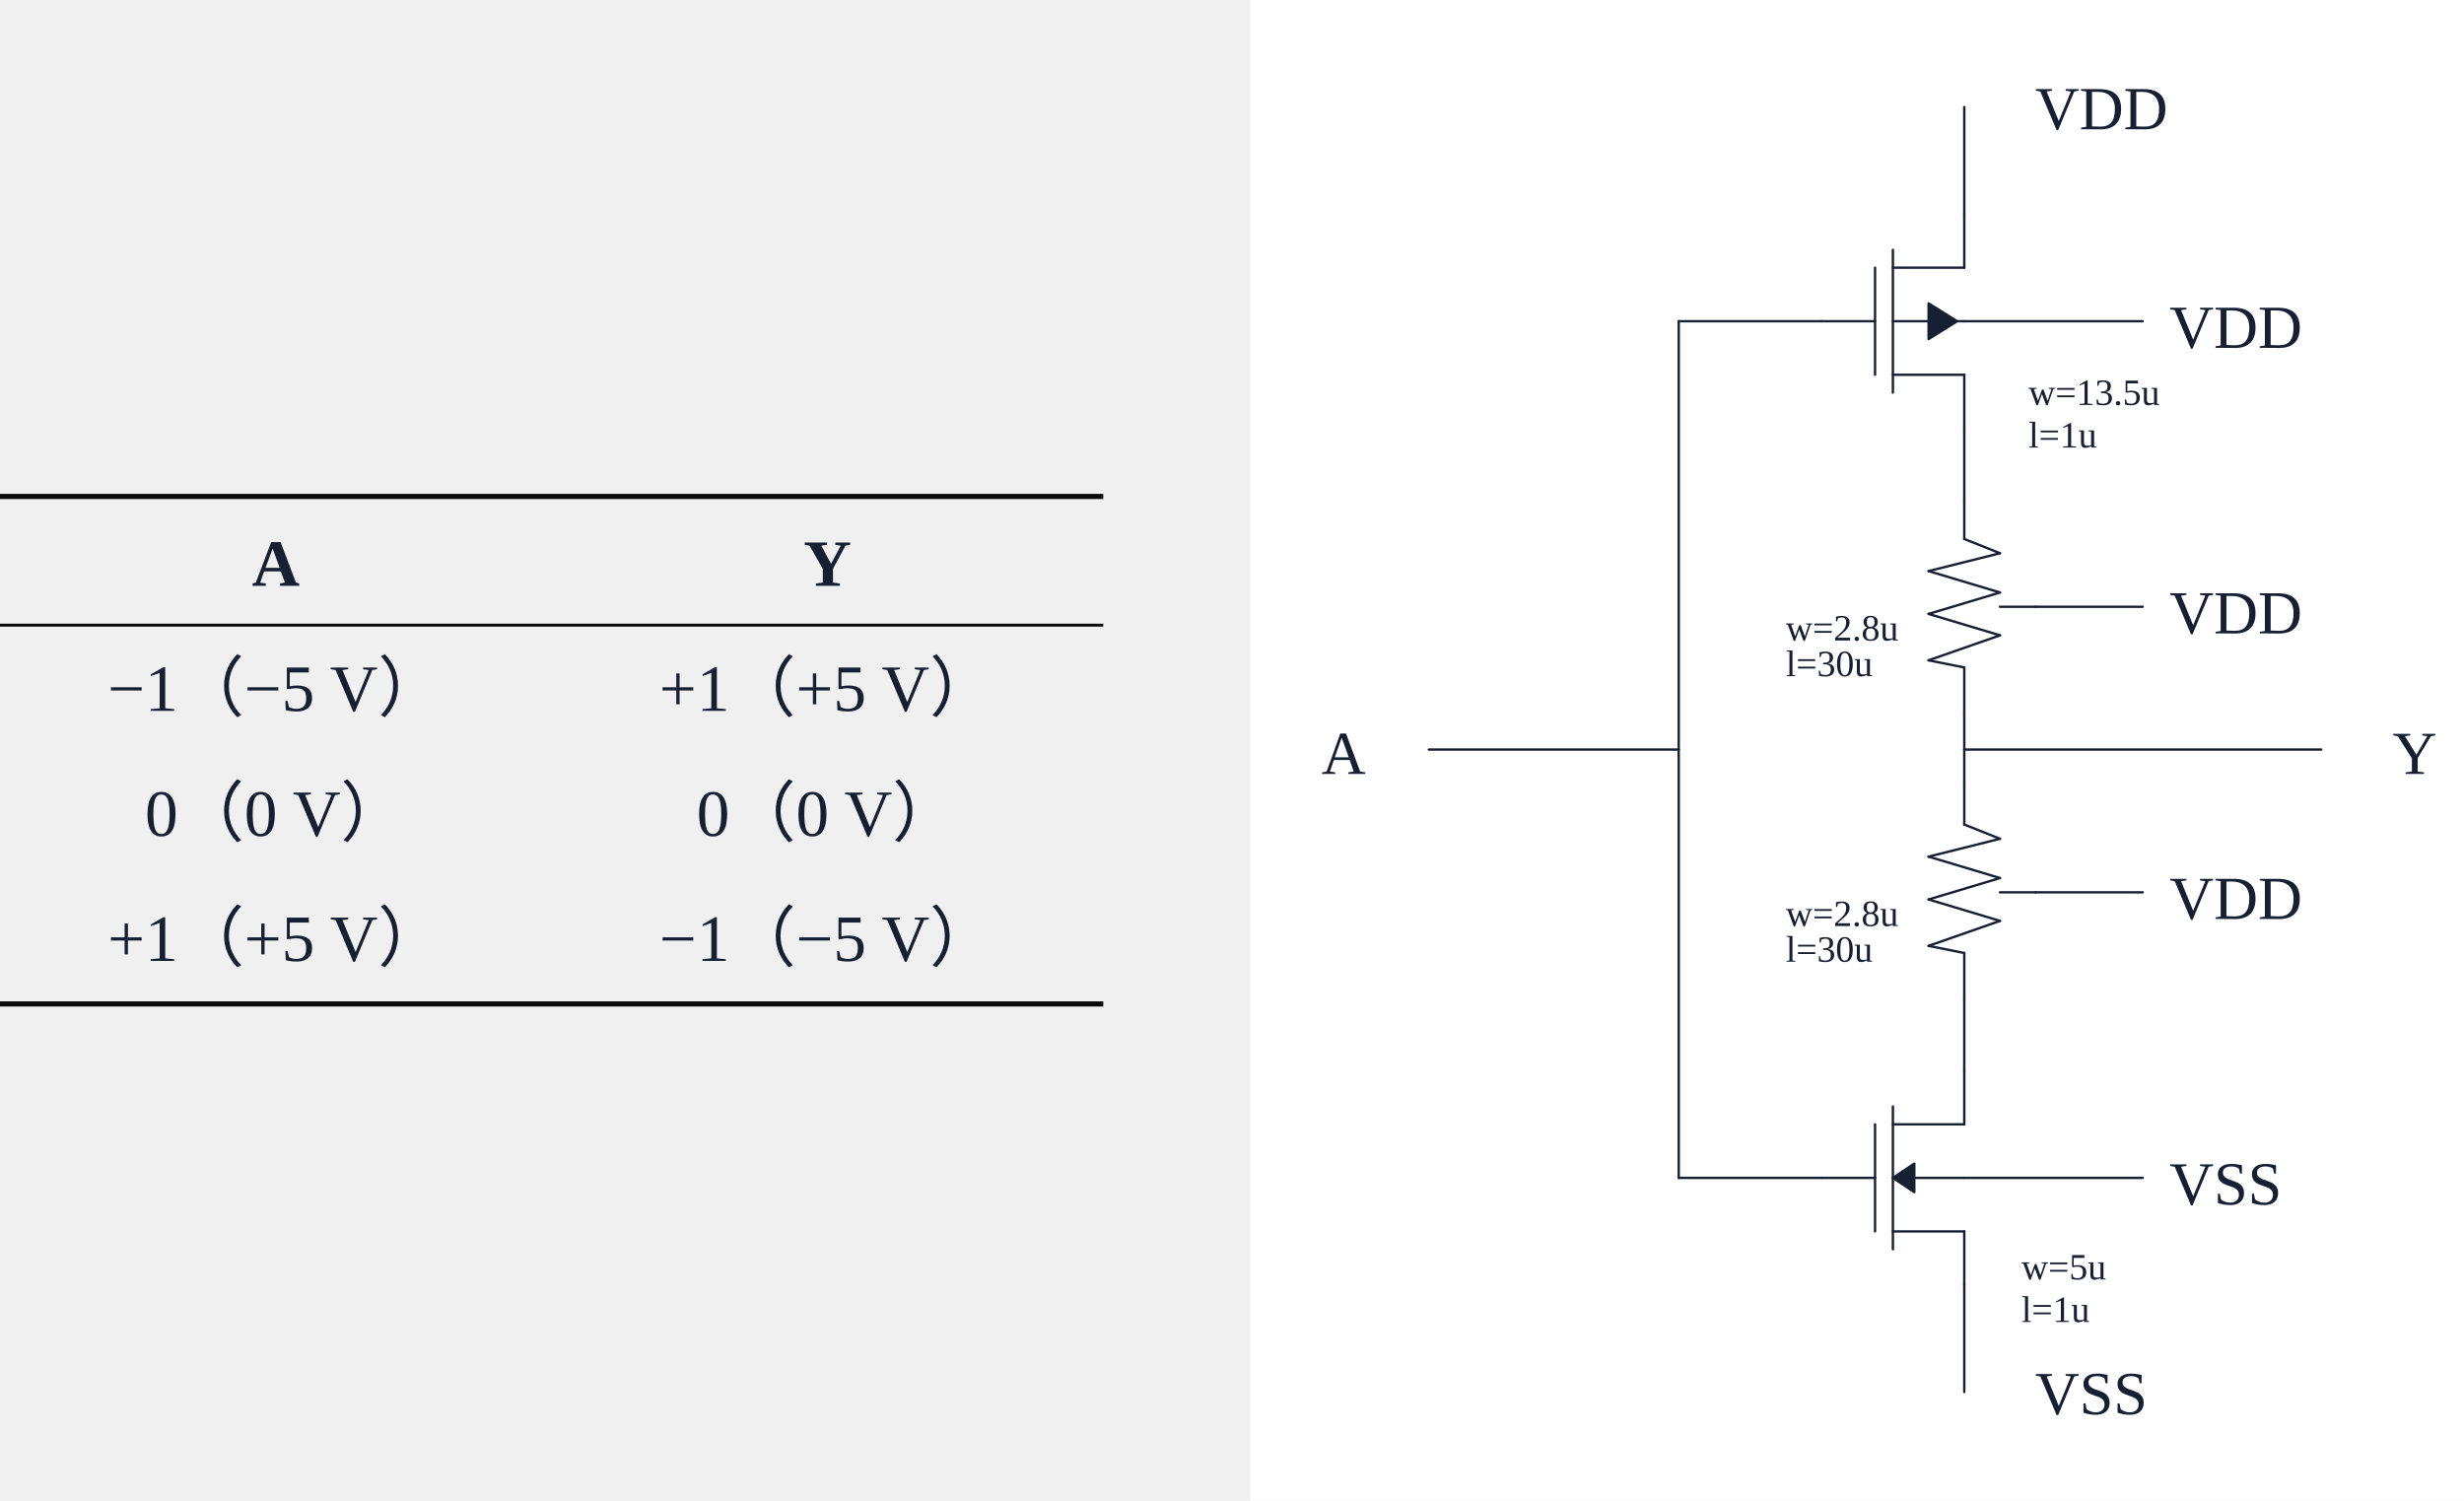
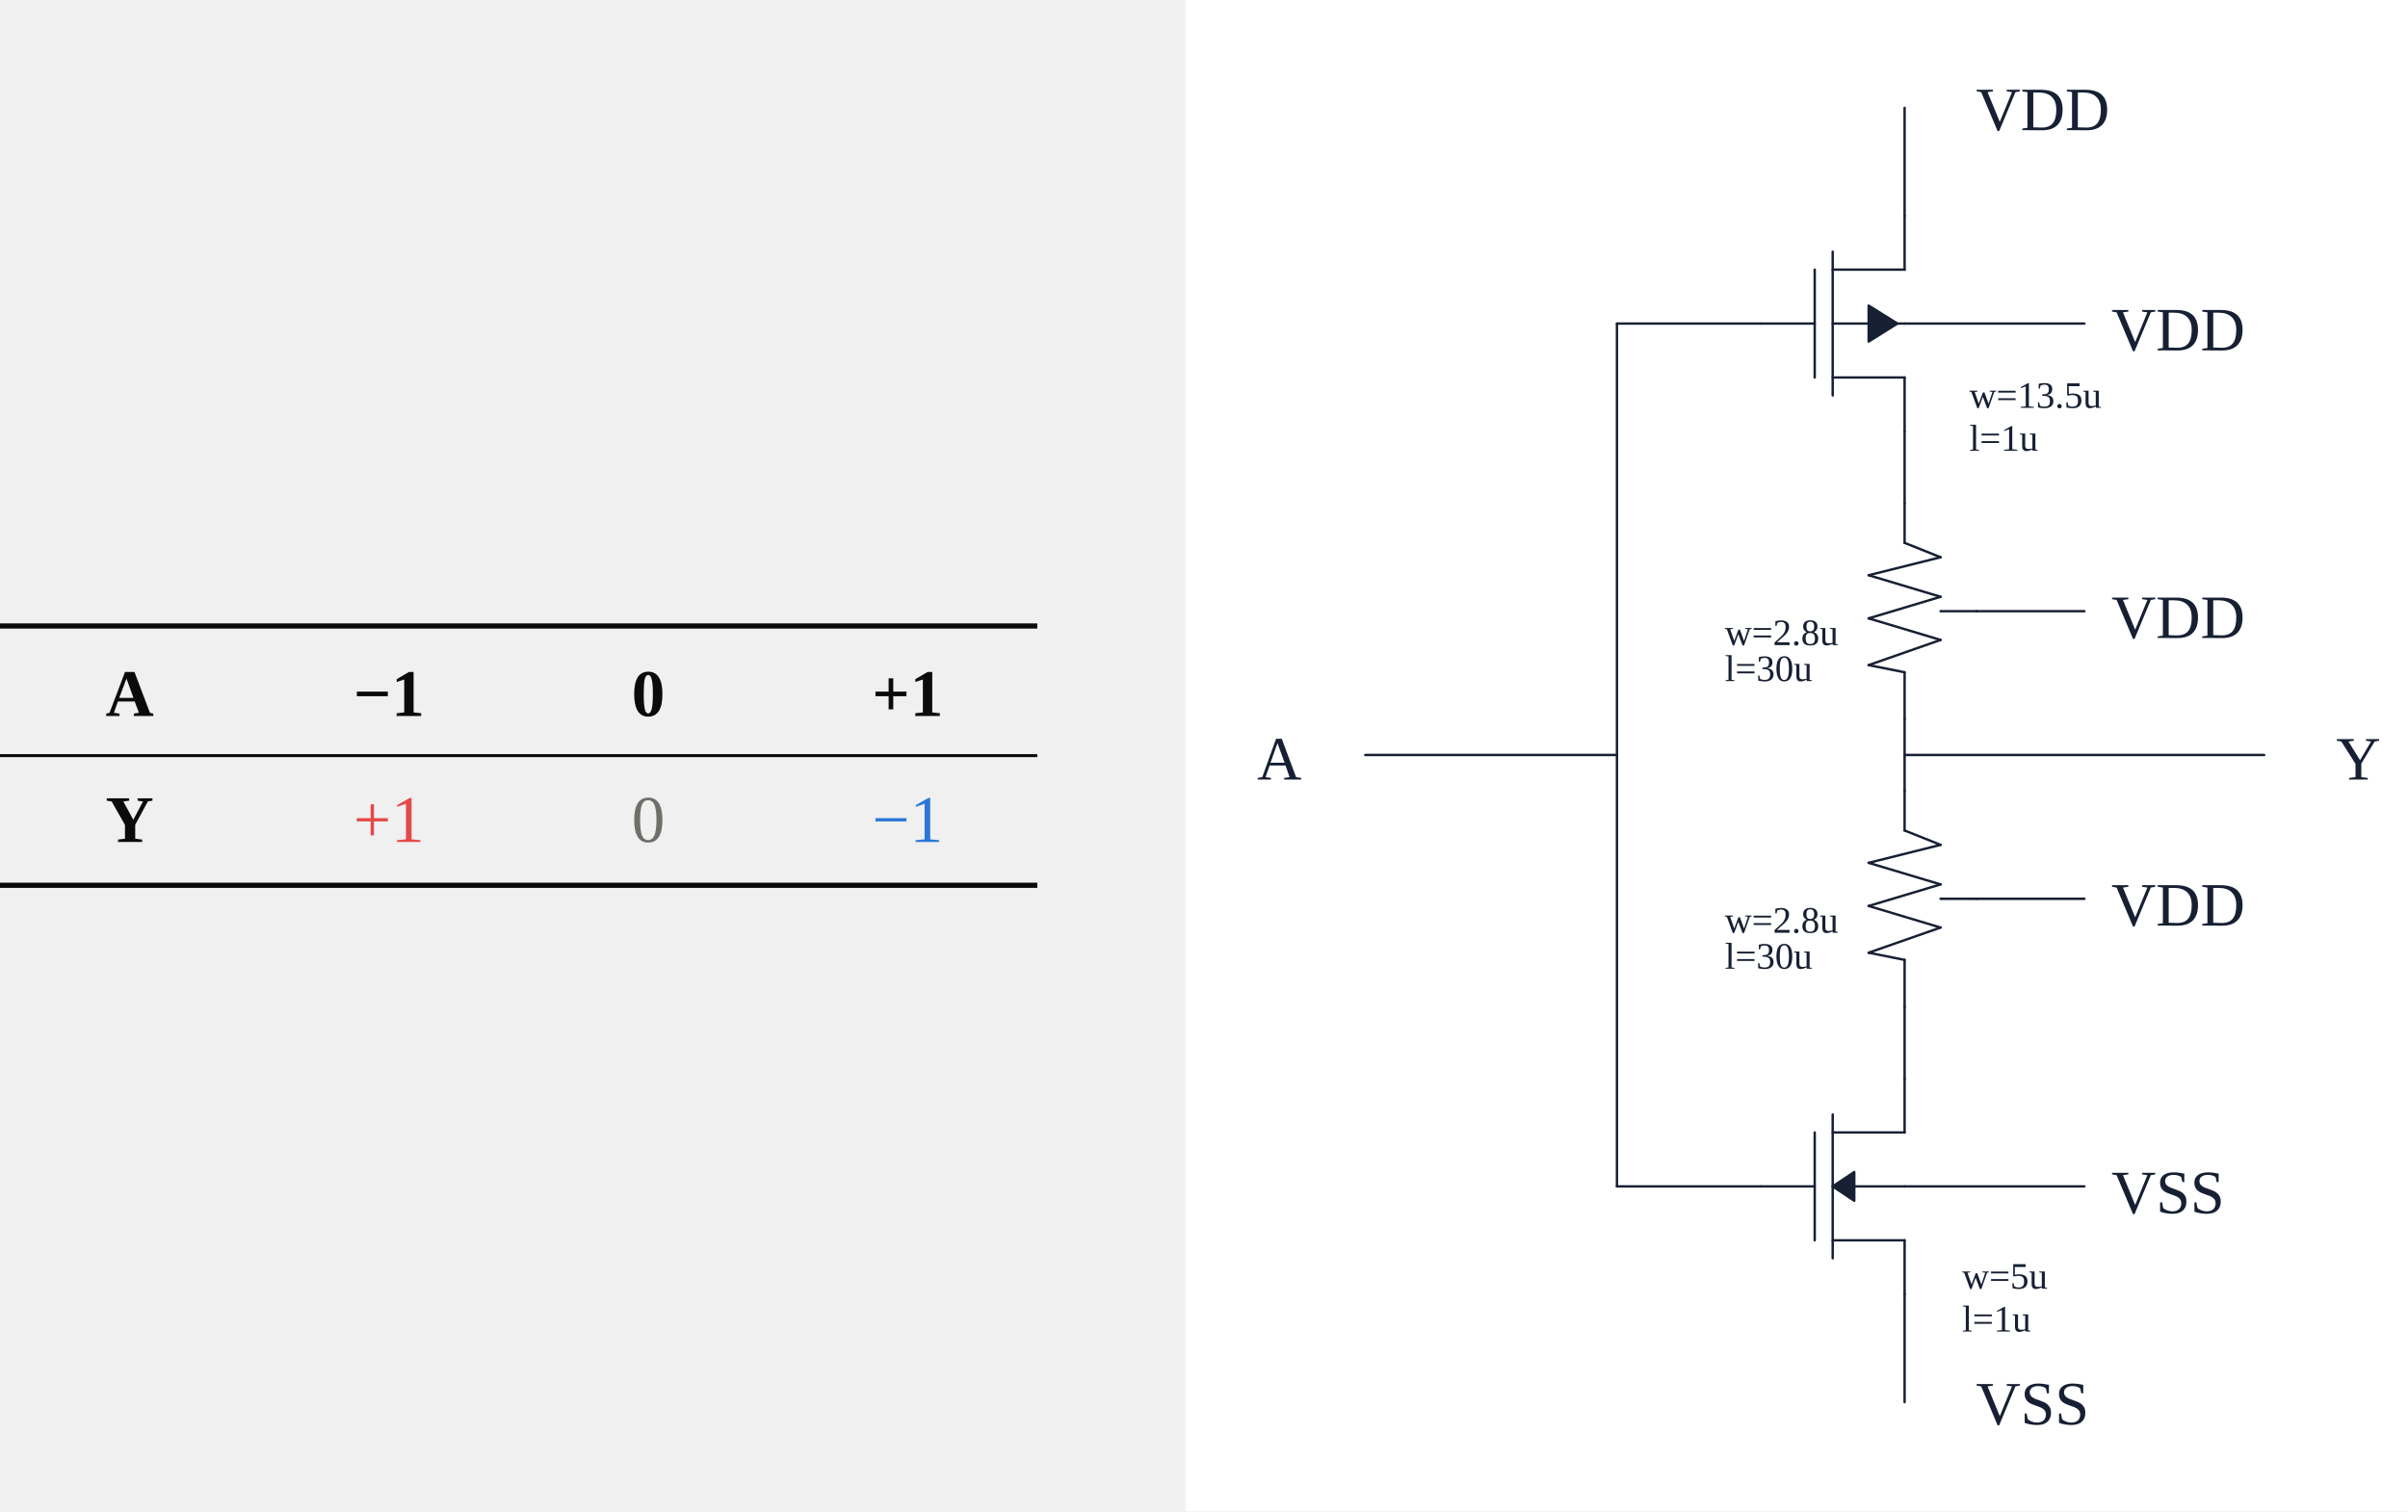
- <svg xmlns="http://www.w3.org/2000/svg" width="670" height="408" viewBox="0 0 670 408" font-family="Times New Roman, Times, Nimbus Roman, Liberation Serif, Noto Serif JP, Hiragino Mincho ProN, serif">
-   <g transform="translate(0,134.0)">
-     <path d="M0,1 H300 M0,139 H300" stroke="#0b0b0b" stroke-width="1.4" />
-     <path d="M0,36 H300" stroke="#0b0b0b" stroke-width=".8" />
-     <text x="75.0" y="25.3" font-size="18" text-anchor="middle" fill="#0b0b0b" font-weight="700">A</text>
-     <text x="225.0" y="25.3" font-size="18" text-anchor="middle" fill="#0b0b0b" font-weight="700">Y</text>
-     <text x="75.0" y="59.3" font-size="18" text-anchor="middle" fill="#0b0b0b">−1（−5 V）</text>
-     <text x="225.0" y="59.3" font-size="18" text-anchor="middle" fill="#0b0b0b">+1（+5 V）</text>
-     <text x="75.0" y="93.3" font-size="18" text-anchor="middle" fill="#0b0b0b">0（0 V）</text>
-     <text x="225.0" y="93.3" font-size="18" text-anchor="middle" fill="#0b0b0b">0（0 V）</text>
-     <text x="75.0" y="127.3" font-size="18" text-anchor="middle" fill="#0b0b0b">+1（+5 V）</text>
-     <text x="225.0" y="127.3" font-size="18" text-anchor="middle" fill="#0b0b0b">−1（−5 V）</text>
+ <svg xmlns="http://www.w3.org/2000/svg" width="650" height="408" viewBox="0 0 650 408" font-family="Times New Roman, Times, Nimbus Roman, Liberation Serif, Noto Serif JP, Hiragino Mincho ProN, serif">
+   <g transform="translate(0,168.0)">
+     <path d="M0,1 H280 M0,71 H280" stroke="#0b0b0b" stroke-width="1.4" />
+     <path d="M0,36 H280" stroke="#0b0b0b" stroke-width=".8" />
+     <text x="35.0" y="25.3" font-size="18" text-anchor="middle" fill="#0b0b0b" font-weight="700">A</text>
+     <text x="105.0" y="25.3" font-size="18" text-anchor="middle" fill="#0b0b0b" font-weight="700">−1</text>
+     <text x="175.0" y="25.3" font-size="18" text-anchor="middle" fill="#0b0b0b" font-weight="700">0</text>
+     <text x="245.0" y="25.3" font-size="18" text-anchor="middle" fill="#0b0b0b" font-weight="700">+1</text>
+     <text x="35.0" y="59.3" font-size="18" text-anchor="middle" fill="#0b0b0b" font-weight="700">Y</text>
+     <text x="105.0" y="59.3" font-size="18" text-anchor="middle" fill="#e34948">+1</text>
+     <text x="175.0" y="59.3" font-size="18" text-anchor="middle" fill="#6f6e69">0</text>
+     <text x="245.0" y="59.3" font-size="18" text-anchor="middle" fill="#2a78d6">−1</text>
  </g>
-   <svg x="340" y="0.0" width="330" height="408" viewBox="0 0 660 816">
-     <style>.l0{fill:#ffffff;stroke:#ffffff;stroke-width:1.3;stroke-linecap:round;stroke-linejoin:round}
- .l1{fill:#172033;stroke:#172033;stroke-width:1.3;stroke-linecap:round;stroke-linejoin:round}
- .l4{fill:#172033;stroke:#172033;stroke-width:1.3;stroke-linecap:round;stroke-linejoin:round}
- text{font-family:Times New Roman, Times, Nimbus Roman, Liberation Serif, Noto Serif JP, Hiragino Mincho ProN, serif;fill:#172033;fill-opacity:1}</style>
+   <svg id="schematic" x="320" y="0.0" width="330" height="408" viewBox="0 0 660 816">
+     <style>#schematic .l0{fill:#ffffff;stroke:#ffffff;stroke-width:1.3;stroke-linecap:round;stroke-linejoin:round}#schematic .l1{fill:#172033;stroke:#172033;stroke-width:1.3;stroke-linecap:round;stroke-linejoin:round}#schematic .l4{fill:#172033;stroke:#172033;stroke-width:1.3;stroke-linecap:round;stroke-linejoin:round}#schematic text{font-family:Times New Roman, Times, Nimbus Roman, Liberation Serif, Noto Serif JP, Hiragino Mincho ProN, serif;fill:#172033;fill-opacity:1}</style>
    <rect class="l0" x="0" y="0" width="660" height="816" />
    <path class="l4" d="M349.412 135.882L349.412 213.529" />
    <path class="l4" d="M349.412 174.706L388.235 174.706" />
    <path class="l4" d="M310.588 174.706L339.706 174.706" />
    <path class="l4" d="M349.412 145.588L388.235 145.588" />
    <path class="l4" d="M388.235 116.471L388.235 145.588" />
    <path class="l4" d="M349.412 203.824L388.235 203.824" />
    <path class="l4" d="M388.235 203.824L388.235 232.941" />
    <path class="l4" d="M339.706 145.588L339.706 203.824" />
    <path class="l4" d="M384.353 174.706L368.824 165L368.824 184.412L384.353 174.706" />
    <path class="l4" d="M407.647 330L427.059 330" />
    <path class="l4" d="M388.235 363L388.235 388.235" />
    <path class="l4" d="M368.824 359.118L388.235 363" />
    <path class="l4" d="M368.824 359.118L407.647 345.529" />
    <path class="l4" d="M368.824 333.882L407.647 345.529" />
    <path class="l4" d="M368.824 333.882L407.647 322.235" />
    <path class="l4" d="M368.824 310.588L407.647 322.235" />
    <path class="l4" d="M368.824 310.588L407.647 300.882" />
    <path class="l4" d="M388.235 293.118L407.647 300.882" />
    <path class="l4" d="M388.235 271.765L388.235 293.118" />
    <path class="l4" d="M407.647 485.294L427.059 485.294" />
    <path class="l4" d="M388.235 518.294L388.235 543.529" />
    <path class="l4" d="M368.824 514.412L388.235 518.294" />
    <path class="l4" d="M368.824 514.412L407.647 500.824" />
    <path class="l4" d="M368.824 489.176L407.647 500.824" />
    <path class="l4" d="M368.824 489.176L407.647 477.529" />
    <path class="l4" d="M368.824 465.882L407.647 477.529" />
    <path class="l4" d="M368.824 465.882L407.647 456.176" />
    <path class="l4" d="M388.235 448.412L407.647 456.176" />
    <path class="l4" d="M388.235 427.059L388.235 448.412" />
    <path class="l4" d="M349.412 669.706L388.235 669.706" />
    <path class="l4" d="M388.235 669.706L388.235 698.824" />
    <path class="l4" d="M349.412 640.588L388.235 640.588" />
    <path class="l4" d="M339.706 611.471L339.706 669.706" />
    <path class="l4" d="M310.588 640.588L339.706 640.588" />
    <path class="l4" d="M349.412 601.765L349.412 679.412" />
    <path class="l4" d="M349.412 611.471L388.235 611.471" />
    <path class="l4" d="M388.235 582.353L388.235 611.471" />
    <path class="l4" d="M349.412 640.588L361.059 632.824L361.059 648.353L349.412 640.588" />
    <text fill="#172033" xml:space="preserve" font-size="20.188" transform="translate(423.176, 220.213)">w=13.5u</text>
    <text fill="#172033" xml:space="preserve" font-size="20.188" transform="translate(423.176, 243.369)">l=1u</text>
    <text fill="#172033" xml:space="preserve" font-size="20.188" transform="translate(291.176, 348.331)">w=2.8u</text>
    <text fill="#172033" xml:space="preserve" font-size="20.188" transform="translate(291.176, 367.743)">l=30u</text>
    <text fill="#172033" xml:space="preserve" font-size="20.188" transform="translate(291.176, 503.625)">w=2.8u</text>
    <text fill="#172033" xml:space="preserve" font-size="20.188" transform="translate(291.176, 523.037)">l=30u</text>
    <text fill="#172033" xml:space="preserve" font-size="20.188" transform="translate(419.294, 695.802)">w=5u</text>
    <text fill="#172033" xml:space="preserve" font-size="20.188" transform="translate(419.294, 718.957)">l=1u</text>
    <text fill="#172033" xml:space="preserve" font-size="33.311" transform="translate(426.756, 70.2828)">VDD</text>
    <text fill="#172033" xml:space="preserve" font-size="33.311" transform="translate(426.756, 769.106)">VSS</text>
    <text fill="#172033" xml:space="preserve" font-size="33.311" transform="translate(38.6618, 420.908)">A</text>
    <text fill="#172033" xml:space="preserve" font-size="33.311" transform="translate(621.176, 420.908)">Y</text>
    <text fill="#172033" xml:space="preserve" font-size="33.311" transform="translate(499.853, 344.474)">VDD</text>
    <text fill="#172033" xml:space="preserve" font-size="33.311" transform="translate(499.853, 499.768)">VDD</text>
    <text fill="#172033" xml:space="preserve" font-size="33.311" transform="translate(499.853, 189.18)">VDD</text>
    <text fill="#172033" xml:space="preserve" font-size="33.311" transform="translate(499.853, 655.062)">VSS</text>
    <path class="l1" d="M388.235 58.235L388.235 116.471" />
    <path class="l1" d="M388.235 174.706L485.294 174.706" />
    <path class="l1" d="M388.235 232.941L388.235 271.765" />
    <path class="l1" d="M388.235 388.235L388.235 427.059" />
    <path class="l1" d="M388.235 407.647L582.353 407.647" />
    <path class="l1" d="M388.235 543.529L388.235 582.353" />
    <path class="l1" d="M388.235 640.588L485.294 640.588" />
    <path class="l1" d="M388.235 698.824L388.235 757.059" />
    <path class="l1" d="M427.059 330L485.294 330" />
    <path class="l1" d="M427.059 485.294L485.294 485.294" />
    <path class="l1" d="M97.059 407.647L232.941 407.647" />
    <path class="l1" d="M232.941 174.706L232.941 640.588" />
    <path class="l1" d="M232.941 174.706L310.588 174.706" />
    <path class="l1" d="M232.941 640.588L310.588 640.588" />
  </svg>
</svg>
